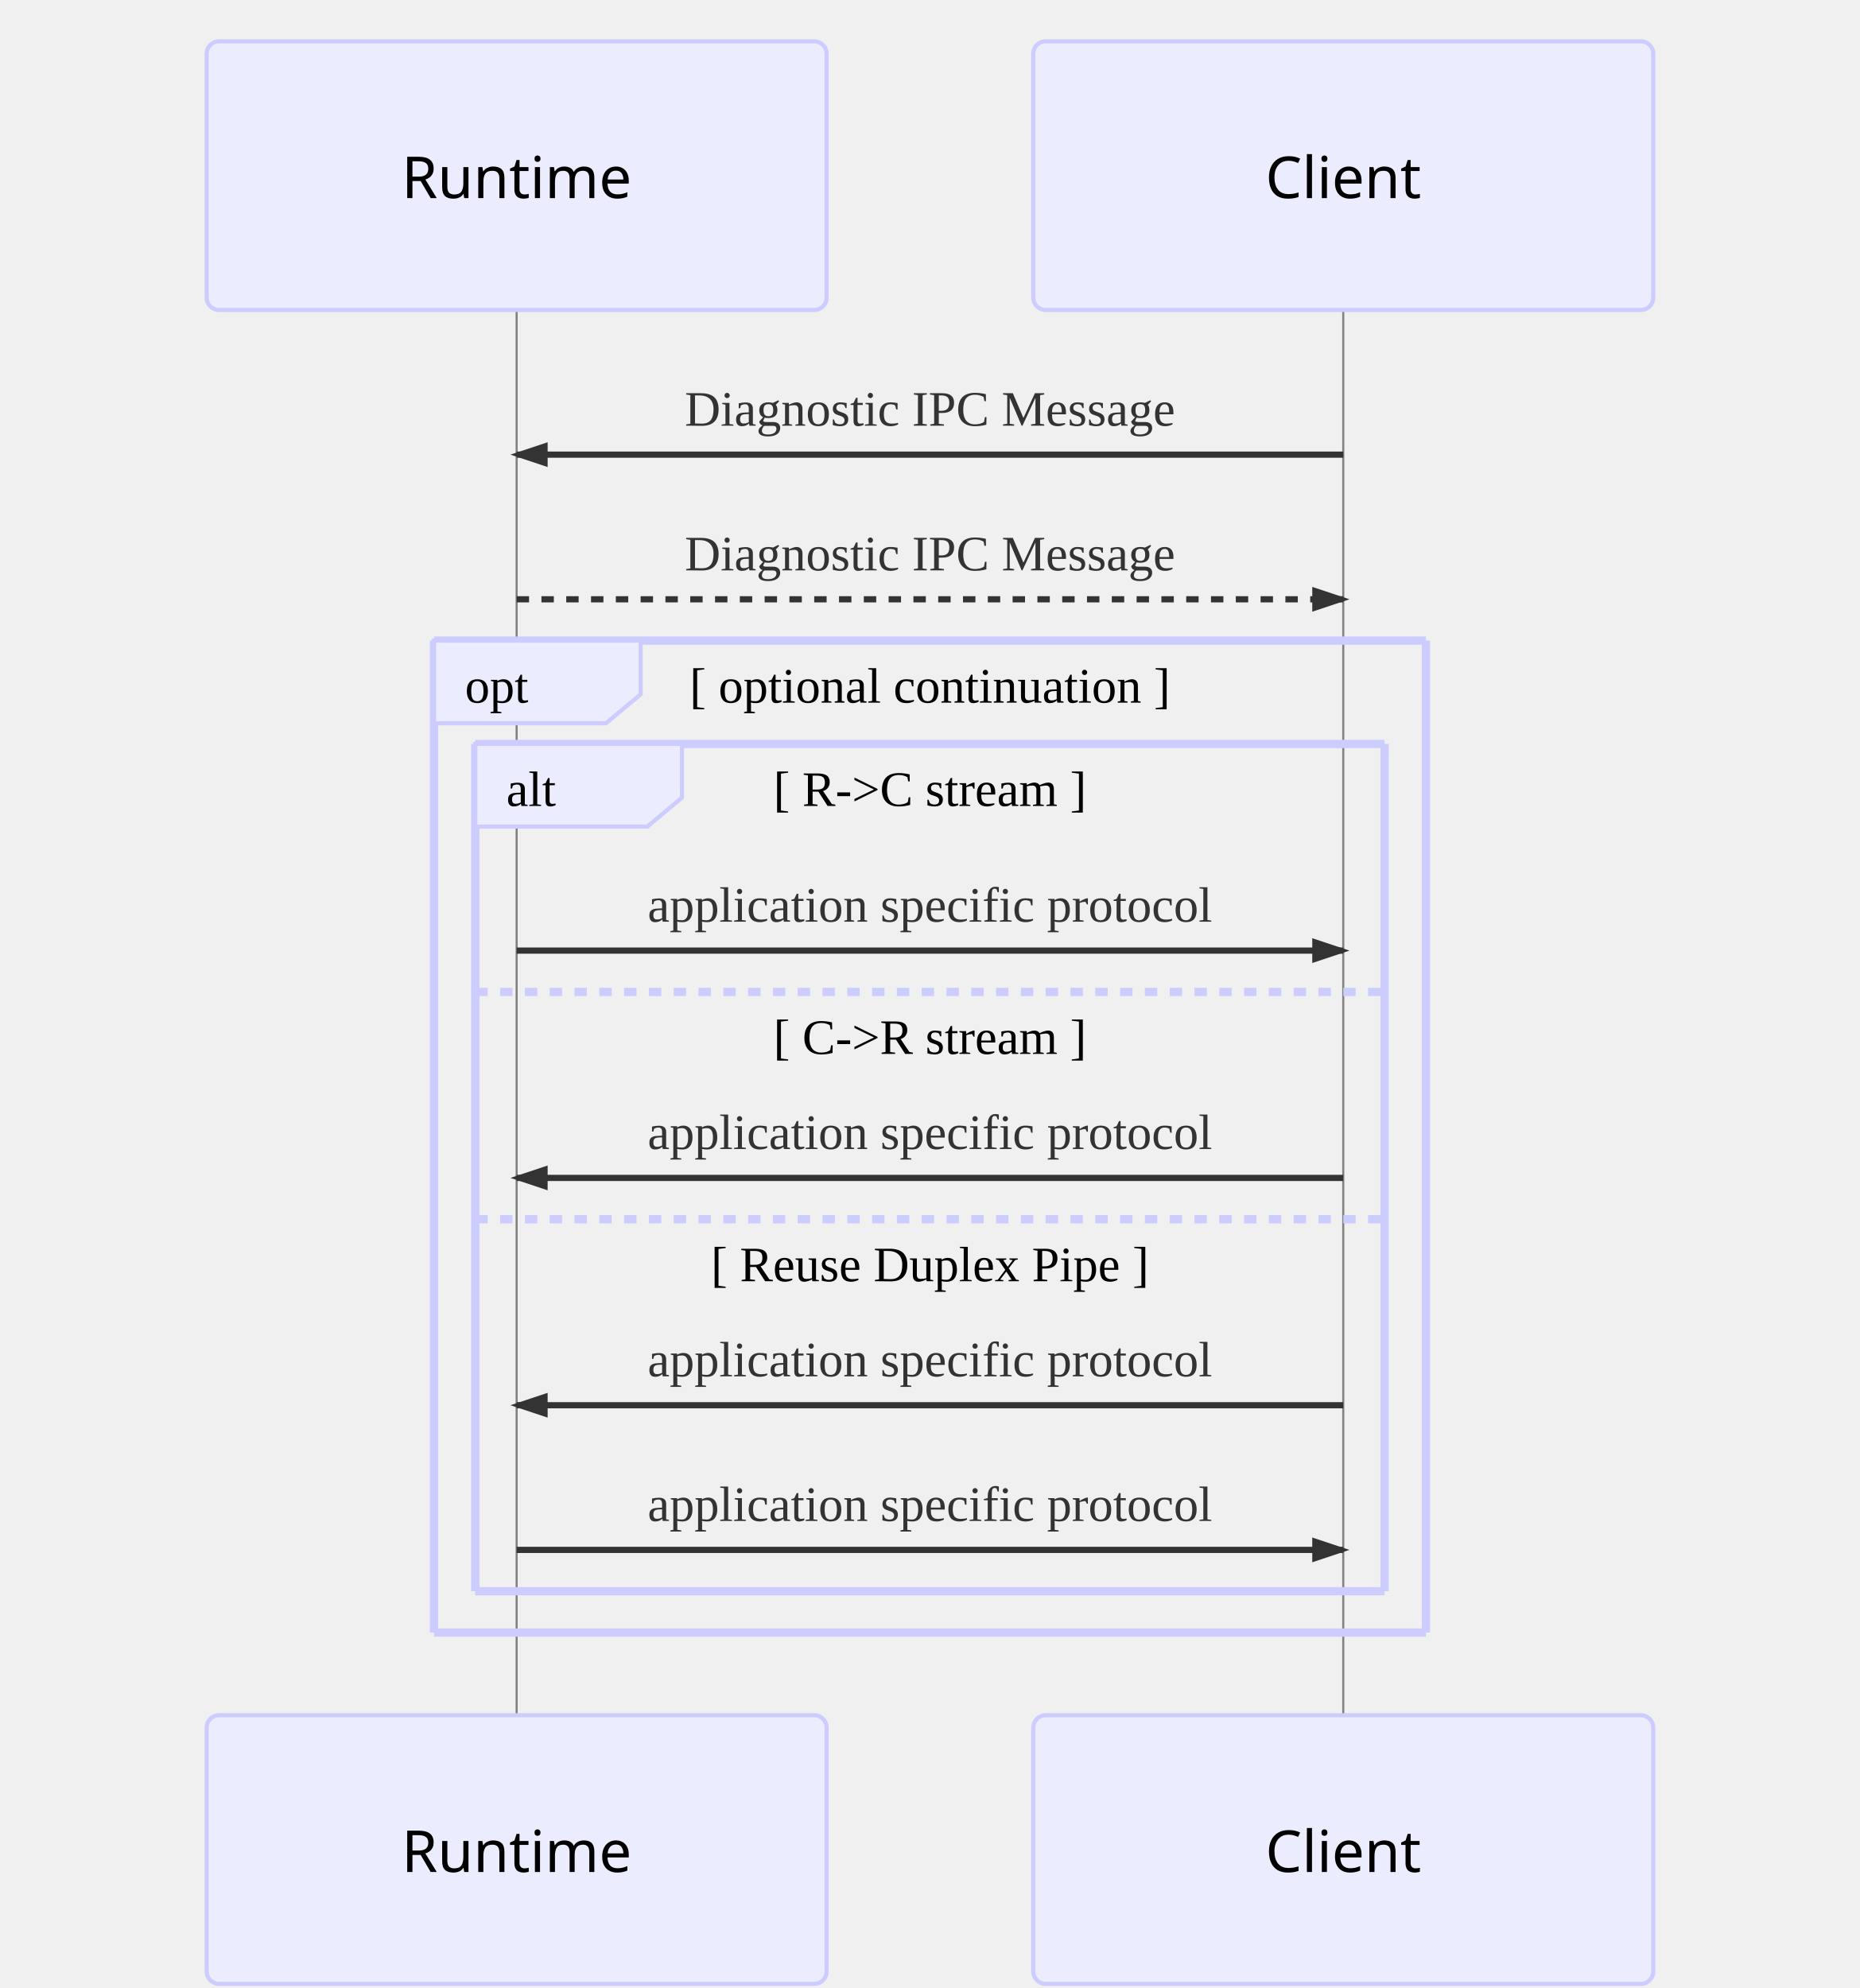
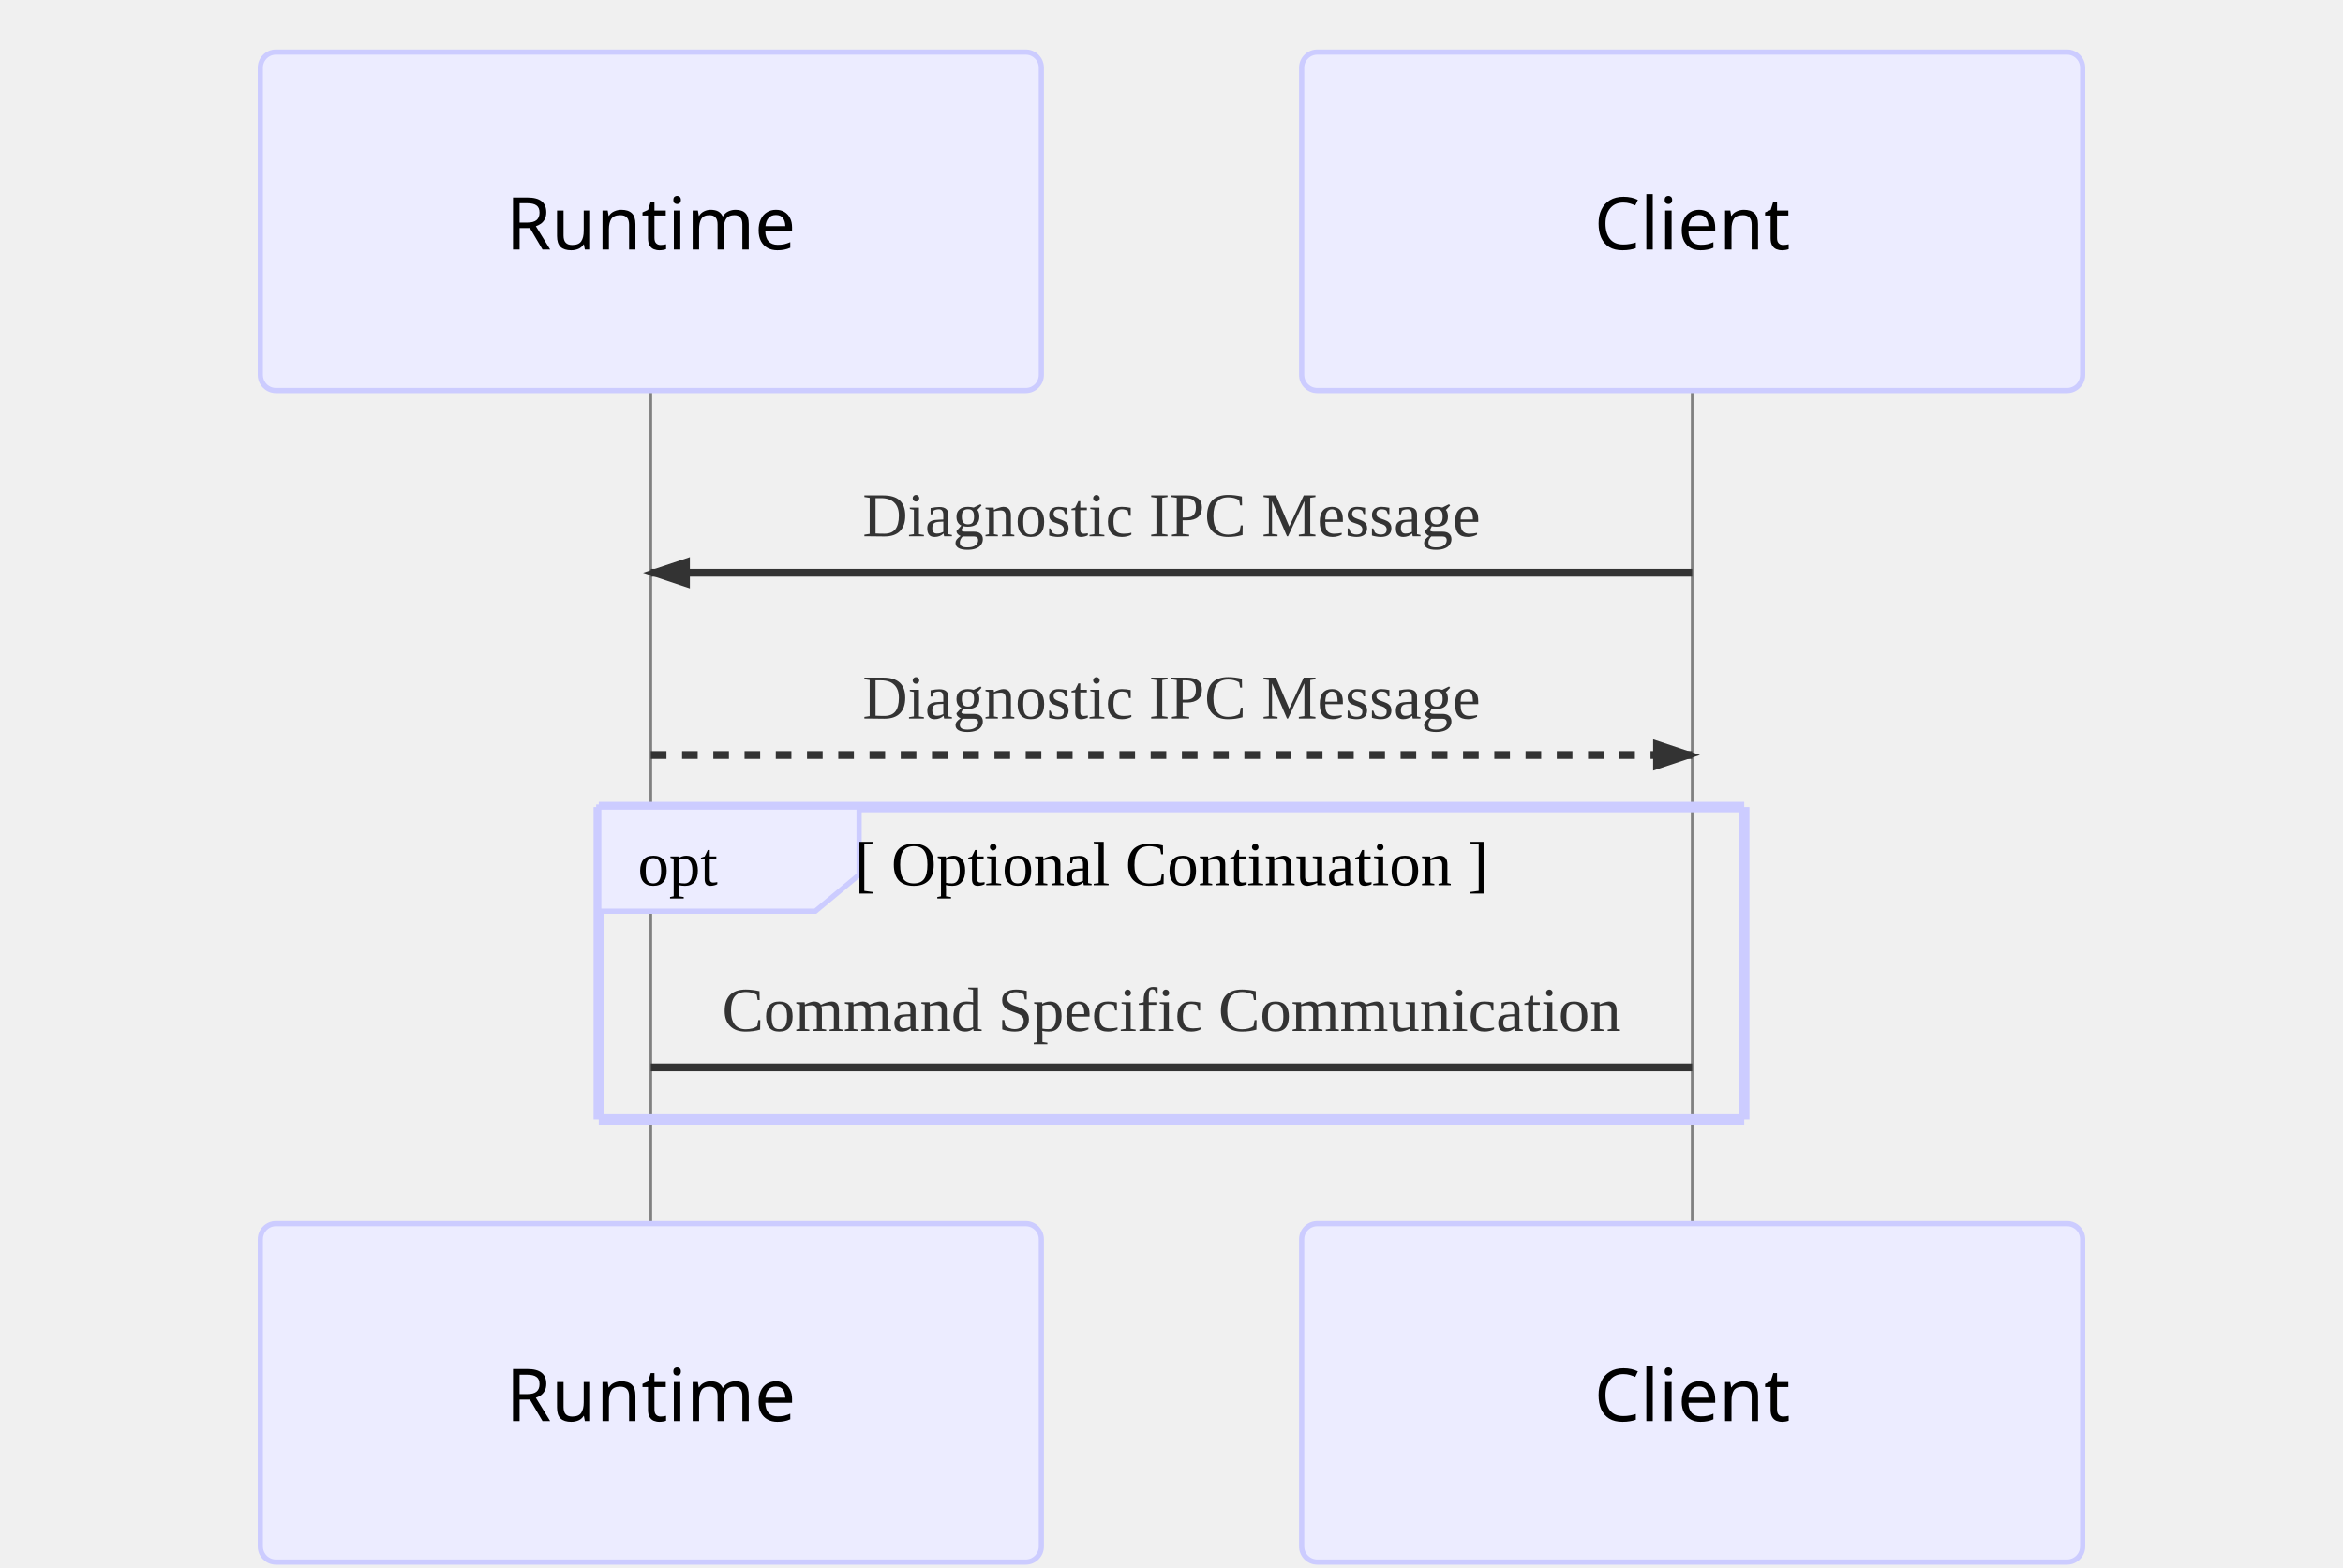
- <svg xmlns="http://www.w3.org/2000/svg" id="mermaid-1557353172886" width="100%" height="100%" style="max-width:450px;" viewBox="-50 -10 450 481">
+ <svg xmlns="http://www.w3.org/2000/svg" id="mermaid-1557425697940" width="100%" height="100%" style="max-width:450px;" viewBox="-50 -10 450 301">
  <style>


- #mermaid-1557353172886 .label {
+ #mermaid-1557425697940 .label {
  font-family: 'trebuchet ms', verdana, arial;
  color: #333; }

- #mermaid-1557353172886 .node rect,
- #mermaid-1557353172886 .node circle,
- #mermaid-1557353172886 .node ellipse,
- #mermaid-1557353172886 .node polygon {
+ #mermaid-1557425697940 .node rect,
+ #mermaid-1557425697940 .node circle,
+ #mermaid-1557425697940 .node ellipse,
+ #mermaid-1557425697940 .node polygon {
  fill: #ECECFF;
  stroke: #9370DB;
  stroke-width: 1px; }

- #mermaid-1557353172886 .node.clickable {
+ #mermaid-1557425697940 .node.clickable {
  cursor: pointer; }

- #mermaid-1557353172886 .arrowheadPath {
+ #mermaid-1557425697940 .arrowheadPath {
  fill: #333333; }

- #mermaid-1557353172886 .edgePath .path {
+ #mermaid-1557425697940 .edgePath .path {
  stroke: #333333;
  stroke-width: 1.5px; }

- #mermaid-1557353172886 .edgeLabel {
+ #mermaid-1557425697940 .edgeLabel {
  background-color: #e8e8e8; }

- #mermaid-1557353172886 .cluster rect {
+ #mermaid-1557425697940 .cluster rect {
  fill: #ffffde !important;
  stroke: #aaaa33 !important;
  stroke-width: 1px !important; }

- #mermaid-1557353172886 .cluster text {
-   fill: #333; }
- 
- #mermaid-1557353172886 div.mermaidTooltip {
+ #mermaid-1557425697940 .cluster text {
+   fill: #333; }
+ 
+ #mermaid-1557425697940 div.mermaidTooltip {
  position: absolute;
  text-align: center;
  max-width: 200px;
  padding: 2px;
  font-family: 'trebuchet ms', verdana, arial;
  font-size: 12px;
  background: #ffffde;
  border: 1px solid #aaaa33;
  border-radius: 2px;
  pointer-events: none;
  z-index: 100; }

- #mermaid-1557353172886 .actor {
+ #mermaid-1557425697940 .actor {
  stroke: #CCCCFF;
  fill: #ECECFF; }

- #mermaid-1557353172886 text.actor {
+ #mermaid-1557425697940 text.actor {
  fill: black;
  stroke: none; }

- #mermaid-1557353172886 .actor-line {
+ #mermaid-1557425697940 .actor-line {
  stroke: grey; }

- #mermaid-1557353172886 .messageLine0 {
+ #mermaid-1557425697940 .messageLine0 {
  stroke-width: 1.5;
  stroke-dasharray: '2 2';
  stroke: #333; }

- #mermaid-1557353172886 .messageLine1 {
+ #mermaid-1557425697940 .messageLine1 {
  stroke-width: 1.5;
  stroke-dasharray: '2 2';
  stroke: #333; }

- #mermaid-1557353172886 #arrowhead {
-   fill: #333; }
- 
- #mermaid-1557353172886 #crosshead path {
+ #mermaid-1557425697940 #arrowhead {
+   fill: #333; }
+ 
+ #mermaid-1557425697940 #crosshead path {
  fill: #333 !important;
  stroke: #333 !important; }

- #mermaid-1557353172886 .messageText {
+ #mermaid-1557425697940 .messageText {
  fill: #333;
  stroke: none; }

- #mermaid-1557353172886 .labelBox {
+ #mermaid-1557425697940 .labelBox {
  stroke: #CCCCFF;
  fill: #ECECFF; }

- #mermaid-1557353172886 .labelText {
+ #mermaid-1557425697940 .labelText {
  fill: black;
  stroke: none; }

- #mermaid-1557353172886 .loopText {
+ #mermaid-1557425697940 .loopText {
  fill: black;
  stroke: none; }

- #mermaid-1557353172886 .loopLine {
+ #mermaid-1557425697940 .loopLine {
  stroke-width: 2;
  stroke-dasharray: '2 2';
  stroke: #CCCCFF; }

- #mermaid-1557353172886 .note {
+ #mermaid-1557425697940 .note {
  stroke: #aaaa33;
  fill: #fff5ad; }

- #mermaid-1557353172886 .noteText {
+ #mermaid-1557425697940 .noteText {
  fill: black;
  stroke: none;
  font-family: 'trebuchet ms', verdana, arial;
  font-size: 14px; }

- #mermaid-1557353172886 .activation0 {
+ #mermaid-1557425697940 .activation0 {
  fill: #f4f4f4;
  stroke: #666; }

- #mermaid-1557353172886 .activation1 {
+ #mermaid-1557425697940 .activation1 {
  fill: #f4f4f4;
  stroke: #666; }

- #mermaid-1557353172886 .activation2 {
+ #mermaid-1557425697940 .activation2 {
  fill: #f4f4f4;
  stroke: #666; }


- #mermaid-1557353172886 .section {
+ #mermaid-1557425697940 .section {
  stroke: none;
  opacity: 0.2; }

- #mermaid-1557353172886 .section0 {
+ #mermaid-1557425697940 .section0 {
  fill: rgba(102, 102, 255, 0.49); }

- #mermaid-1557353172886 .section2 {
+ #mermaid-1557425697940 .section2 {
  fill: #fff400; }

- #mermaid-1557353172886 .section1,
- #mermaid-1557353172886 .section3 {
+ #mermaid-1557425697940 .section1,
+ #mermaid-1557425697940 .section3 {
  fill: white;
  opacity: 0.2; }

- #mermaid-1557353172886 .sectionTitle0 {
-   fill: #333; }
- 
- #mermaid-1557353172886 .sectionTitle1 {
-   fill: #333; }
- 
- #mermaid-1557353172886 .sectionTitle2 {
-   fill: #333; }
- 
- #mermaid-1557353172886 .sectionTitle3 {
-   fill: #333; }
- 
- #mermaid-1557353172886 .sectionTitle {
+ #mermaid-1557425697940 .sectionTitle0 {
+   fill: #333; }
+ 
+ #mermaid-1557425697940 .sectionTitle1 {
+   fill: #333; }
+ 
+ #mermaid-1557425697940 .sectionTitle2 {
+   fill: #333; }
+ 
+ #mermaid-1557425697940 .sectionTitle3 {
+   fill: #333; }
+ 
+ #mermaid-1557425697940 .sectionTitle {
  text-anchor: start;
  font-size: 11px;
  text-height: 14px; }


- #mermaid-1557353172886 .grid .tick {
+ #mermaid-1557425697940 .grid .tick {
  stroke: lightgrey;
  opacity: 0.3;
  shape-rendering: crispEdges; }

- #mermaid-1557353172886 .grid path {
+ #mermaid-1557425697940 .grid path {
  stroke-width: 0; }


- #mermaid-1557353172886 .today {
+ #mermaid-1557425697940 .today {
  fill: none;
  stroke: red;
  stroke-width: 2px; }



- #mermaid-1557353172886 .task {
+ #mermaid-1557425697940 .task {
  stroke-width: 2; }

- #mermaid-1557353172886 .taskText {
+ #mermaid-1557425697940 .taskText {
  text-anchor: middle;
  font-size: 11px; }

- #mermaid-1557353172886 .taskTextOutsideRight {
+ #mermaid-1557425697940 .taskTextOutsideRight {
  fill: black;
  text-anchor: start;
  font-size: 11px; }

- #mermaid-1557353172886 .taskTextOutsideLeft {
+ #mermaid-1557425697940 .taskTextOutsideLeft {
  fill: black;
  text-anchor: end;
  font-size: 11px; }


- #mermaid-1557353172886 .taskText0,
- #mermaid-1557353172886 .taskText1,
- #mermaid-1557353172886 .taskText2,
- #mermaid-1557353172886 .taskText3 {
+ #mermaid-1557425697940 .taskText0,
+ #mermaid-1557425697940 .taskText1,
+ #mermaid-1557425697940 .taskText2,
+ #mermaid-1557425697940 .taskText3 {
  fill: white; }

- #mermaid-1557353172886 .task0,
- #mermaid-1557353172886 .task1,
- #mermaid-1557353172886 .task2,
- #mermaid-1557353172886 .task3 {
+ #mermaid-1557425697940 .task0,
+ #mermaid-1557425697940 .task1,
+ #mermaid-1557425697940 .task2,
+ #mermaid-1557425697940 .task3 {
  fill: #8a90dd;
  stroke: #534fbc; }

- #mermaid-1557353172886 .taskTextOutside0,
- #mermaid-1557353172886 .taskTextOutside2 {
+ #mermaid-1557425697940 .taskTextOutside0,
+ #mermaid-1557425697940 .taskTextOutside2 {
  fill: black; }

- #mermaid-1557353172886 .taskTextOutside1,
- #mermaid-1557353172886 .taskTextOutside3 {
+ #mermaid-1557425697940 .taskTextOutside1,
+ #mermaid-1557425697940 .taskTextOutside3 {
  fill: black; }


- #mermaid-1557353172886 .active0,
- #mermaid-1557353172886 .active1,
- #mermaid-1557353172886 .active2,
- #mermaid-1557353172886 .active3 {
+ #mermaid-1557425697940 .active0,
+ #mermaid-1557425697940 .active1,
+ #mermaid-1557425697940 .active2,
+ #mermaid-1557425697940 .active3 {
  fill: #bfc7ff;
  stroke: #534fbc; }

- #mermaid-1557353172886 .activeText0,
- #mermaid-1557353172886 .activeText1,
- #mermaid-1557353172886 .activeText2,
- #mermaid-1557353172886 .activeText3 {
+ #mermaid-1557425697940 .activeText0,
+ #mermaid-1557425697940 .activeText1,
+ #mermaid-1557425697940 .activeText2,
+ #mermaid-1557425697940 .activeText3 {
  fill: black !important; }


- #mermaid-1557353172886 .done0,
- #mermaid-1557353172886 .done1,
- #mermaid-1557353172886 .done2,
- #mermaid-1557353172886 .done3 {
+ #mermaid-1557425697940 .done0,
+ #mermaid-1557425697940 .done1,
+ #mermaid-1557425697940 .done2,
+ #mermaid-1557425697940 .done3 {
  stroke: grey;
  fill: lightgrey;
  stroke-width: 2; }

- #mermaid-1557353172886 .doneText0,
- #mermaid-1557353172886 .doneText1,
- #mermaid-1557353172886 .doneText2,
- #mermaid-1557353172886 .doneText3 {
+ #mermaid-1557425697940 .doneText0,
+ #mermaid-1557425697940 .doneText1,
+ #mermaid-1557425697940 .doneText2,
+ #mermaid-1557425697940 .doneText3 {
  fill: black !important; }


- #mermaid-1557353172886 .crit0,
- #mermaid-1557353172886 .crit1,
- #mermaid-1557353172886 .crit2,
- #mermaid-1557353172886 .crit3 {
+ #mermaid-1557425697940 .crit0,
+ #mermaid-1557425697940 .crit1,
+ #mermaid-1557425697940 .crit2,
+ #mermaid-1557425697940 .crit3 {
  stroke: #ff8888;
  fill: red;
  stroke-width: 2; }

- #mermaid-1557353172886 .activeCrit0,
- #mermaid-1557353172886 .activeCrit1,
- #mermaid-1557353172886 .activeCrit2,
- #mermaid-1557353172886 .activeCrit3 {
+ #mermaid-1557425697940 .activeCrit0,
+ #mermaid-1557425697940 .activeCrit1,
+ #mermaid-1557425697940 .activeCrit2,
+ #mermaid-1557425697940 .activeCrit3 {
  stroke: #ff8888;
  fill: #bfc7ff;
  stroke-width: 2; }

- #mermaid-1557353172886 .doneCrit0,
- #mermaid-1557353172886 .doneCrit1,
- #mermaid-1557353172886 .doneCrit2,
- #mermaid-1557353172886 .doneCrit3 {
+ #mermaid-1557425697940 .doneCrit0,
+ #mermaid-1557425697940 .doneCrit1,
+ #mermaid-1557425697940 .doneCrit2,
+ #mermaid-1557425697940 .doneCrit3 {
  stroke: #ff8888;
  fill: lightgrey;
  stroke-width: 2;
  cursor: pointer;
  shape-rendering: crispEdges; }

- #mermaid-1557353172886 .doneCritText0,
- #mermaid-1557353172886 .doneCritText1,
- #mermaid-1557353172886 .doneCritText2,
- #mermaid-1557353172886 .doneCritText3 {
+ #mermaid-1557425697940 .doneCritText0,
+ #mermaid-1557425697940 .doneCritText1,
+ #mermaid-1557425697940 .doneCritText2,
+ #mermaid-1557425697940 .doneCritText3 {
  fill: black !important; }

- #mermaid-1557353172886 .activeCritText0,
- #mermaid-1557353172886 .activeCritText1,
- #mermaid-1557353172886 .activeCritText2,
- #mermaid-1557353172886 .activeCritText3 {
+ #mermaid-1557425697940 .activeCritText0,
+ #mermaid-1557425697940 .activeCritText1,
+ #mermaid-1557425697940 .activeCritText2,
+ #mermaid-1557425697940 .activeCritText3 {
  fill: black !important; }

- #mermaid-1557353172886 .titleText {
+ #mermaid-1557425697940 .titleText {
  text-anchor: middle;
  font-size: 18px;
  fill: black; }

- #mermaid-1557353172886 g.classGroup text {
+ #mermaid-1557425697940 g.classGroup text {
  fill: #9370DB;
  stroke: none;
  font-family: 'trebuchet ms', verdana, arial;
  font-size: 10px; }

- #mermaid-1557353172886 g.classGroup rect {
+ #mermaid-1557425697940 g.classGroup rect {
  fill: #ECECFF;
  stroke: #9370DB; }

- #mermaid-1557353172886 g.classGroup line {
-   stroke: #9370DB;
-   stroke-width: 1; }
- 
- #mermaid-1557353172886 .classLabel .box {
+ #mermaid-1557425697940 g.classGroup line {
+   stroke: #9370DB;
+   stroke-width: 1; }
+ 
+ #mermaid-1557425697940 .classLabel .box {
  stroke: none;
  stroke-width: 0;
  fill: #ECECFF;
  opacity: 0.5; }

- #mermaid-1557353172886 .classLabel .label {
+ #mermaid-1557425697940 .classLabel .label {
  fill: #9370DB;
  font-size: 10px; }

- #mermaid-1557353172886 .relation {
+ #mermaid-1557425697940 .relation {
  stroke: #9370DB;
  stroke-width: 1;
  fill: none; }

- #mermaid-1557353172886 #compositionStart {
-   fill: #9370DB;
-   stroke: #9370DB;
-   stroke-width: 1; }
- 
- #mermaid-1557353172886 #compositionEnd {
-   fill: #9370DB;
-   stroke: #9370DB;
-   stroke-width: 1; }
- 
- #mermaid-1557353172886 #aggregationStart {
+ #mermaid-1557425697940 #compositionStart {
+   fill: #9370DB;
+   stroke: #9370DB;
+   stroke-width: 1; }
+ 
+ #mermaid-1557425697940 #compositionEnd {
+   fill: #9370DB;
+   stroke: #9370DB;
+   stroke-width: 1; }
+ 
+ #mermaid-1557425697940 #aggregationStart {
  fill: #ECECFF;
  stroke: #9370DB;
  stroke-width: 1; }

- #mermaid-1557353172886 #aggregationEnd {
+ #mermaid-1557425697940 #aggregationEnd {
  fill: #ECECFF;
  stroke: #9370DB;
  stroke-width: 1; }

- #mermaid-1557353172886 #dependencyStart {
-   fill: #9370DB;
-   stroke: #9370DB;
-   stroke-width: 1; }
- 
- #mermaid-1557353172886 #dependencyEnd {
-   fill: #9370DB;
-   stroke: #9370DB;
-   stroke-width: 1; }
- 
- #mermaid-1557353172886 #extensionStart {
-   fill: #9370DB;
-   stroke: #9370DB;
-   stroke-width: 1; }
- 
- #mermaid-1557353172886 #extensionEnd {
-   fill: #9370DB;
-   stroke: #9370DB;
-   stroke-width: 1; }
- 
- #mermaid-1557353172886 .commit-id,
- #mermaid-1557353172886 .commit-msg,
- #mermaid-1557353172886 .branch-label {
+ #mermaid-1557425697940 #dependencyStart {
+   fill: #9370DB;
+   stroke: #9370DB;
+   stroke-width: 1; }
+ 
+ #mermaid-1557425697940 #dependencyEnd {
+   fill: #9370DB;
+   stroke: #9370DB;
+   stroke-width: 1; }
+ 
+ #mermaid-1557425697940 #extensionStart {
+   fill: #9370DB;
+   stroke: #9370DB;
+   stroke-width: 1; }
+ 
+ #mermaid-1557425697940 #extensionEnd {
+   fill: #9370DB;
+   stroke: #9370DB;
+   stroke-width: 1; }
+ 
+ #mermaid-1557425697940 .commit-id,
+ #mermaid-1557425697940 .commit-msg,
+ #mermaid-1557425697940 .branch-label {
  fill: lightgrey;
  color: lightgrey; }
</style>
-   <style>#mermaid-1557353172886 {
+   <style>#mermaid-1557425697940 {
    color: rgba(0, 0, 0, 0.65);
    font: ;
  }</style>
  <g />
  <g>
-     <line id="actor1077" x1="75" y1="5" x2="75" y2="470" class="actor-line" stroke-width="0.5px" stroke="#999" />
+     <line id="actor1158" x1="75" y1="5" x2="75" y2="290" class="actor-line" stroke-width="0.5px" stroke="#999" />
    <rect x="0" y="0" fill="#eaeaea" stroke="#666" width="150" height="65" rx="3" ry="3" class="actor" />
    <text x="75" y="32.5" dominant-baseline="central" alignment-baseline="central" class="actor" style="text-anchor: middle; font-size: 14px; font-family: Open-Sans, sans-serif;">
      <tspan x="75" dy="0">Runtime</tspan>
    </text>
  </g>
  <g>
-     <line id="actor1078" x1="275" y1="5" x2="275" y2="470" class="actor-line" stroke-width="0.5px" stroke="#999" />
+     <line id="actor1159" x1="275" y1="5" x2="275" y2="290" class="actor-line" stroke-width="0.5px" stroke="#999" />
    <rect x="200" y="0" fill="#eaeaea" stroke="#666" width="150" height="65" rx="3" ry="3" class="actor" />
    <text x="275" y="32.5" dominant-baseline="central" alignment-baseline="central" class="actor" style="text-anchor: middle; font-size: 14px; font-family: Open-Sans, sans-serif;">
      <tspan x="275" dy="0">Client</tspan>
    </text>
  </g>
  <defs>
    <marker id="arrowhead" refX="5" refY="2" markerWidth="6" markerHeight="4" orient="auto">
      <path d="M 0,0 V 4 L6,2 Z" />
    </marker>
  </defs>
  <defs>
    <marker id="crosshead" markerWidth="15" markerHeight="8" orient="auto" refX="16" refY="4">
      <path fill="black" stroke="#000000" stroke-width="1px" d="M 9,2 V 6 L16,4 Z" style="stroke-dasharray: 0, 0;" />
      <path fill="none" stroke="#000000" stroke-width="1px" d="M 0,1 L 6,7 M 6,1 L 0,7" style="stroke-dasharray: 0, 0;" />
    </marker>
  </defs>
  <g>
    <text x="175" y="93" class="messageText" style="text-anchor: middle;">Diagnostic IPC Message</text>
    <line x1="275" y1="100" x2="75" y2="100" class="messageLine0" stroke-width="2" stroke="black" marker-end="url(#arrowhead)" style="fill: none;" />
  </g>
  <g>
    <text x="175" y="128" class="messageText" style="text-anchor: middle;">Diagnostic IPC Message</text>
    <line x1="75" y1="135" x2="275" y2="135" class="messageLine1" stroke-width="2" stroke="black" marker-end="url(#arrowhead)" style="stroke-dasharray: 3, 3; fill: none;" />
  </g>
  <g>
-     <text x="175" y="213" class="messageText" style="text-anchor: middle;">application specific protocol</text>
-     <line x1="75" y1="220" x2="275" y2="220" class="messageLine0" stroke-width="2" stroke="black" marker-end="url(#arrowhead)" style="fill: none;" />
-   </g>
-   <g>
-     <text x="175" y="268" class="messageText" style="text-anchor: middle;">application specific protocol</text>
-     <line x1="275" y1="275" x2="75" y2="275" class="messageLine0" stroke-width="2" stroke="black" marker-end="url(#arrowhead)" style="fill: none;" />
-   </g>
-   <g>
-     <text x="175" y="323" class="messageText" style="text-anchor: middle;">application specific protocol</text>
-     <line x1="275" y1="330" x2="75" y2="330" class="messageLine0" stroke-width="2" stroke="black" marker-end="url(#arrowhead)" style="fill: none;" />
-   </g>
-   <g>
-     <text x="175" y="358" class="messageText" style="text-anchor: middle;">application specific protocol</text>
-     <line x1="75" y1="365" x2="275" y2="365" class="messageLine0" stroke-width="2" stroke="black" marker-end="url(#arrowhead)" style="fill: none;" />
-   </g>
-   <g>
-     <line x1="65" y1="170" x2="285" y2="170" class="loopLine" />
-     <line x1="285" y1="170" x2="285" y2="375" class="loopLine" />
-     <line x1="65" y1="375" x2="285" y2="375" class="loopLine" />
-     <line x1="65" y1="170" x2="65" y2="375" class="loopLine" />
-     <line x1="65" y1="230" x2="285" y2="230" class="loopLine" style="stroke-dasharray: 3, 3;" />
-     <line x1="65" y1="285" x2="285" y2="285" class="loopLine" style="stroke-dasharray: 3, 3;" />
-     <polygon points="65,170 115,170 115,183 106.6,190 65,190" class="labelBox" />
-     <text x="72.5" y="185" fill="black" class="labelText">
-       <tspan x="72.5" fill="black">alt</tspan>
-     </text>
-     <text x="175" y="185" fill="black" class="loopText" style="text-anchor: middle;">
-       <tspan x="175" fill="black">[ R-&gt;C stream ]</tspan>
-     </text>
-     <text x="175" y="245" fill="black" class="loopText" style="text-anchor: middle;">
-       <tspan x="175" fill="black">[ C-&gt;R stream ]</tspan>
-     </text>
-     <text x="175" y="300" fill="black" class="loopText" style="text-anchor: middle;">
-       <tspan x="175" fill="black">[ Reuse Duplex Pipe ]</tspan>
-     </text>
-   </g>
-   <g>
-     <line x1="55" y1="145" x2="295" y2="145" class="loopLine" />
-     <line x1="295" y1="145" x2="295" y2="385" class="loopLine" />
-     <line x1="55" y1="385" x2="295" y2="385" class="loopLine" />
-     <line x1="55" y1="145" x2="55" y2="385" class="loopLine" />
-     <polygon points="55,145 105,145 105,158 96.6,165 55,165" class="labelBox" />
-     <text x="62.5" y="160" fill="black" class="labelText">
-       <tspan x="62.5" fill="black">opt</tspan>
+     <text x="175" y="188" class="messageText" style="text-anchor: middle;">Command Specific Communication</text>
+     <line x1="75" y1="195" x2="275" y2="195" class="messageLine0" stroke-width="2" stroke="black" style="fill: none;" />
+   </g>
+   <g>
+     <line x1="65" y1="145" x2="285" y2="145" class="loopLine" />
+     <line x1="285" y1="145" x2="285" y2="205" class="loopLine" />
+     <line x1="65" y1="205" x2="285" y2="205" class="loopLine" />
+     <line x1="65" y1="145" x2="65" y2="205" class="loopLine" />
+     <polygon points="65,145 115,145 115,158 106.6,165 65,165" class="labelBox" />
+     <text x="72.5" y="160" fill="black" class="labelText">
+       <tspan x="72.5" fill="black">opt</tspan>
    </text>
    <text x="175" y="160" fill="black" class="loopText" style="text-anchor: middle;">
-       <tspan x="175" fill="black">[ optional continuation ]</tspan>
-     </text>
-   </g>
-   <g>
-     <rect x="0" y="405" fill="#eaeaea" stroke="#666" width="150" height="65" rx="3" ry="3" class="actor" />
-     <text x="75" y="437.5" dominant-baseline="central" alignment-baseline="central" class="actor" style="text-anchor: middle; font-size: 14px; font-family: Open-Sans, sans-serif;">
+       <tspan x="175" fill="black">[ Optional Continuation ]</tspan>
+     </text>
+   </g>
+   <g>
+     <rect x="0" y="225" fill="#eaeaea" stroke="#666" width="150" height="65" rx="3" ry="3" class="actor" />
+     <text x="75" y="257.5" dominant-baseline="central" alignment-baseline="central" class="actor" style="text-anchor: middle; font-size: 14px; font-family: Open-Sans, sans-serif;">
      <tspan x="75" dy="0">Runtime</tspan>
    </text>
  </g>
  <g>
-     <rect x="200" y="405" fill="#eaeaea" stroke="#666" width="150" height="65" rx="3" ry="3" class="actor" />
-     <text x="275" y="437.5" dominant-baseline="central" alignment-baseline="central" class="actor" style="text-anchor: middle; font-size: 14px; font-family: Open-Sans, sans-serif;">
+     <rect x="200" y="225" fill="#eaeaea" stroke="#666" width="150" height="65" rx="3" ry="3" class="actor" />
+     <text x="275" y="257.5" dominant-baseline="central" alignment-baseline="central" class="actor" style="text-anchor: middle; font-size: 14px; font-family: Open-Sans, sans-serif;">
      <tspan x="275" dy="0">Client</tspan>
    </text>
  </g>
</svg>
